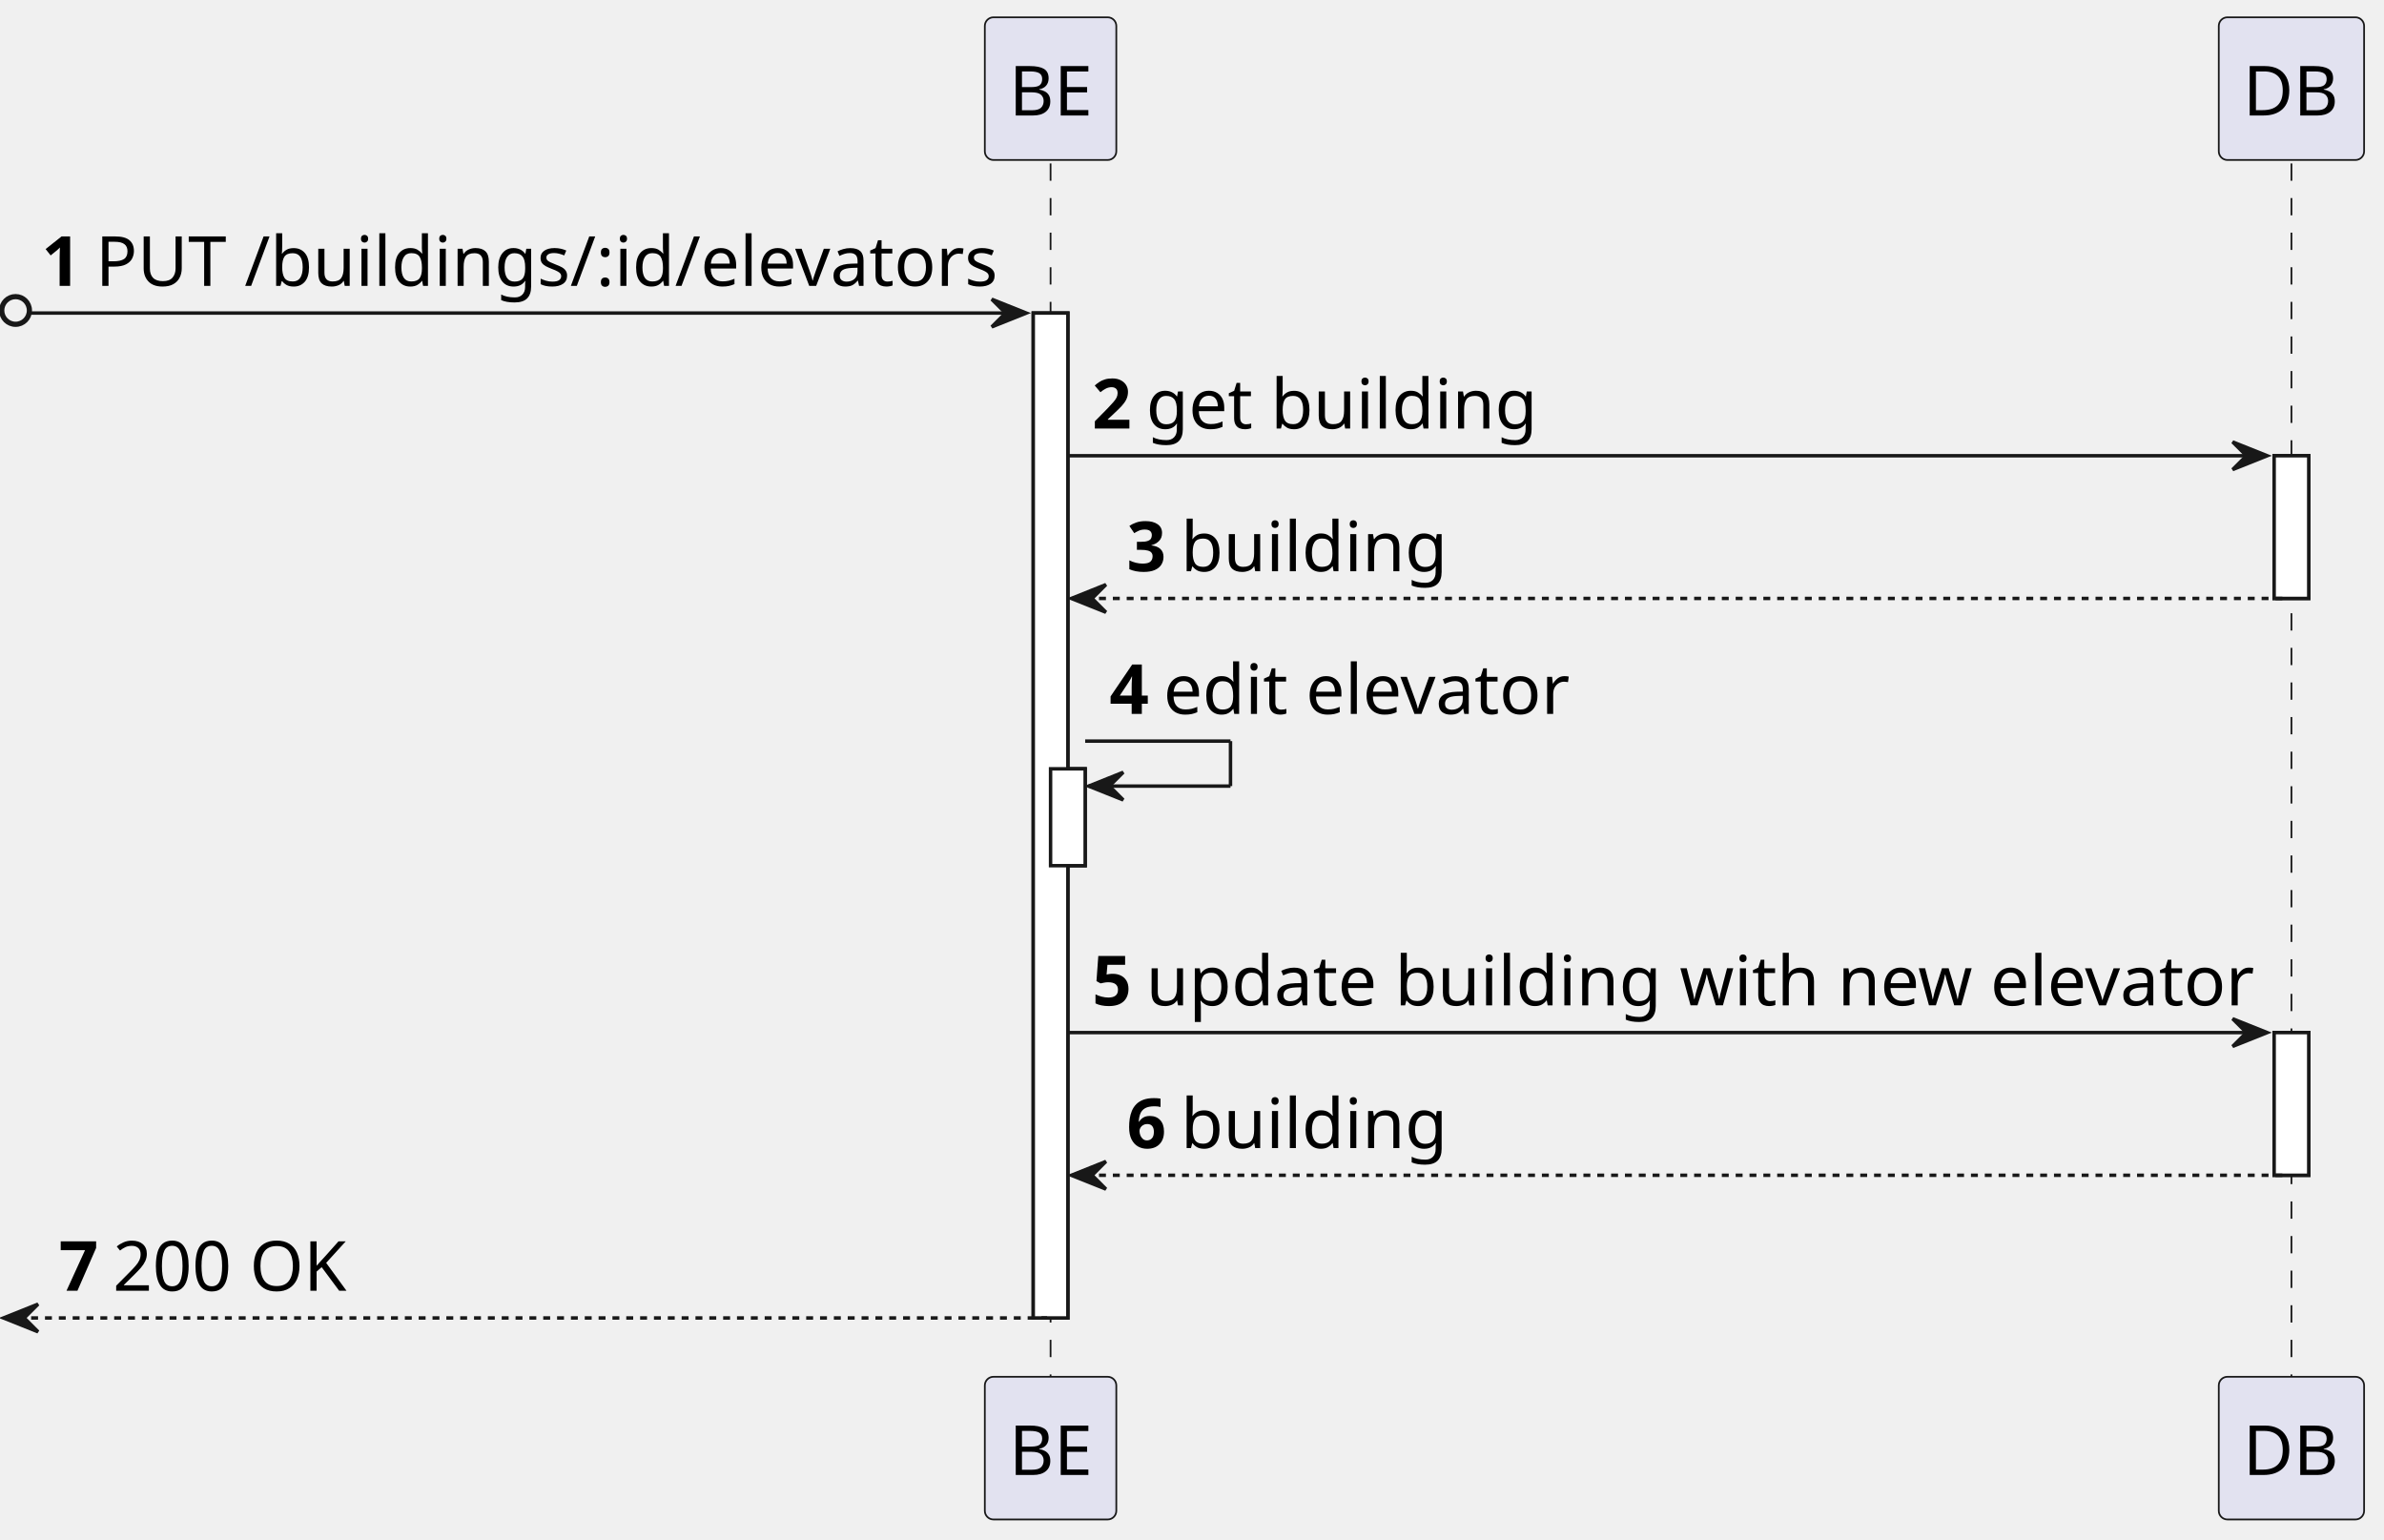
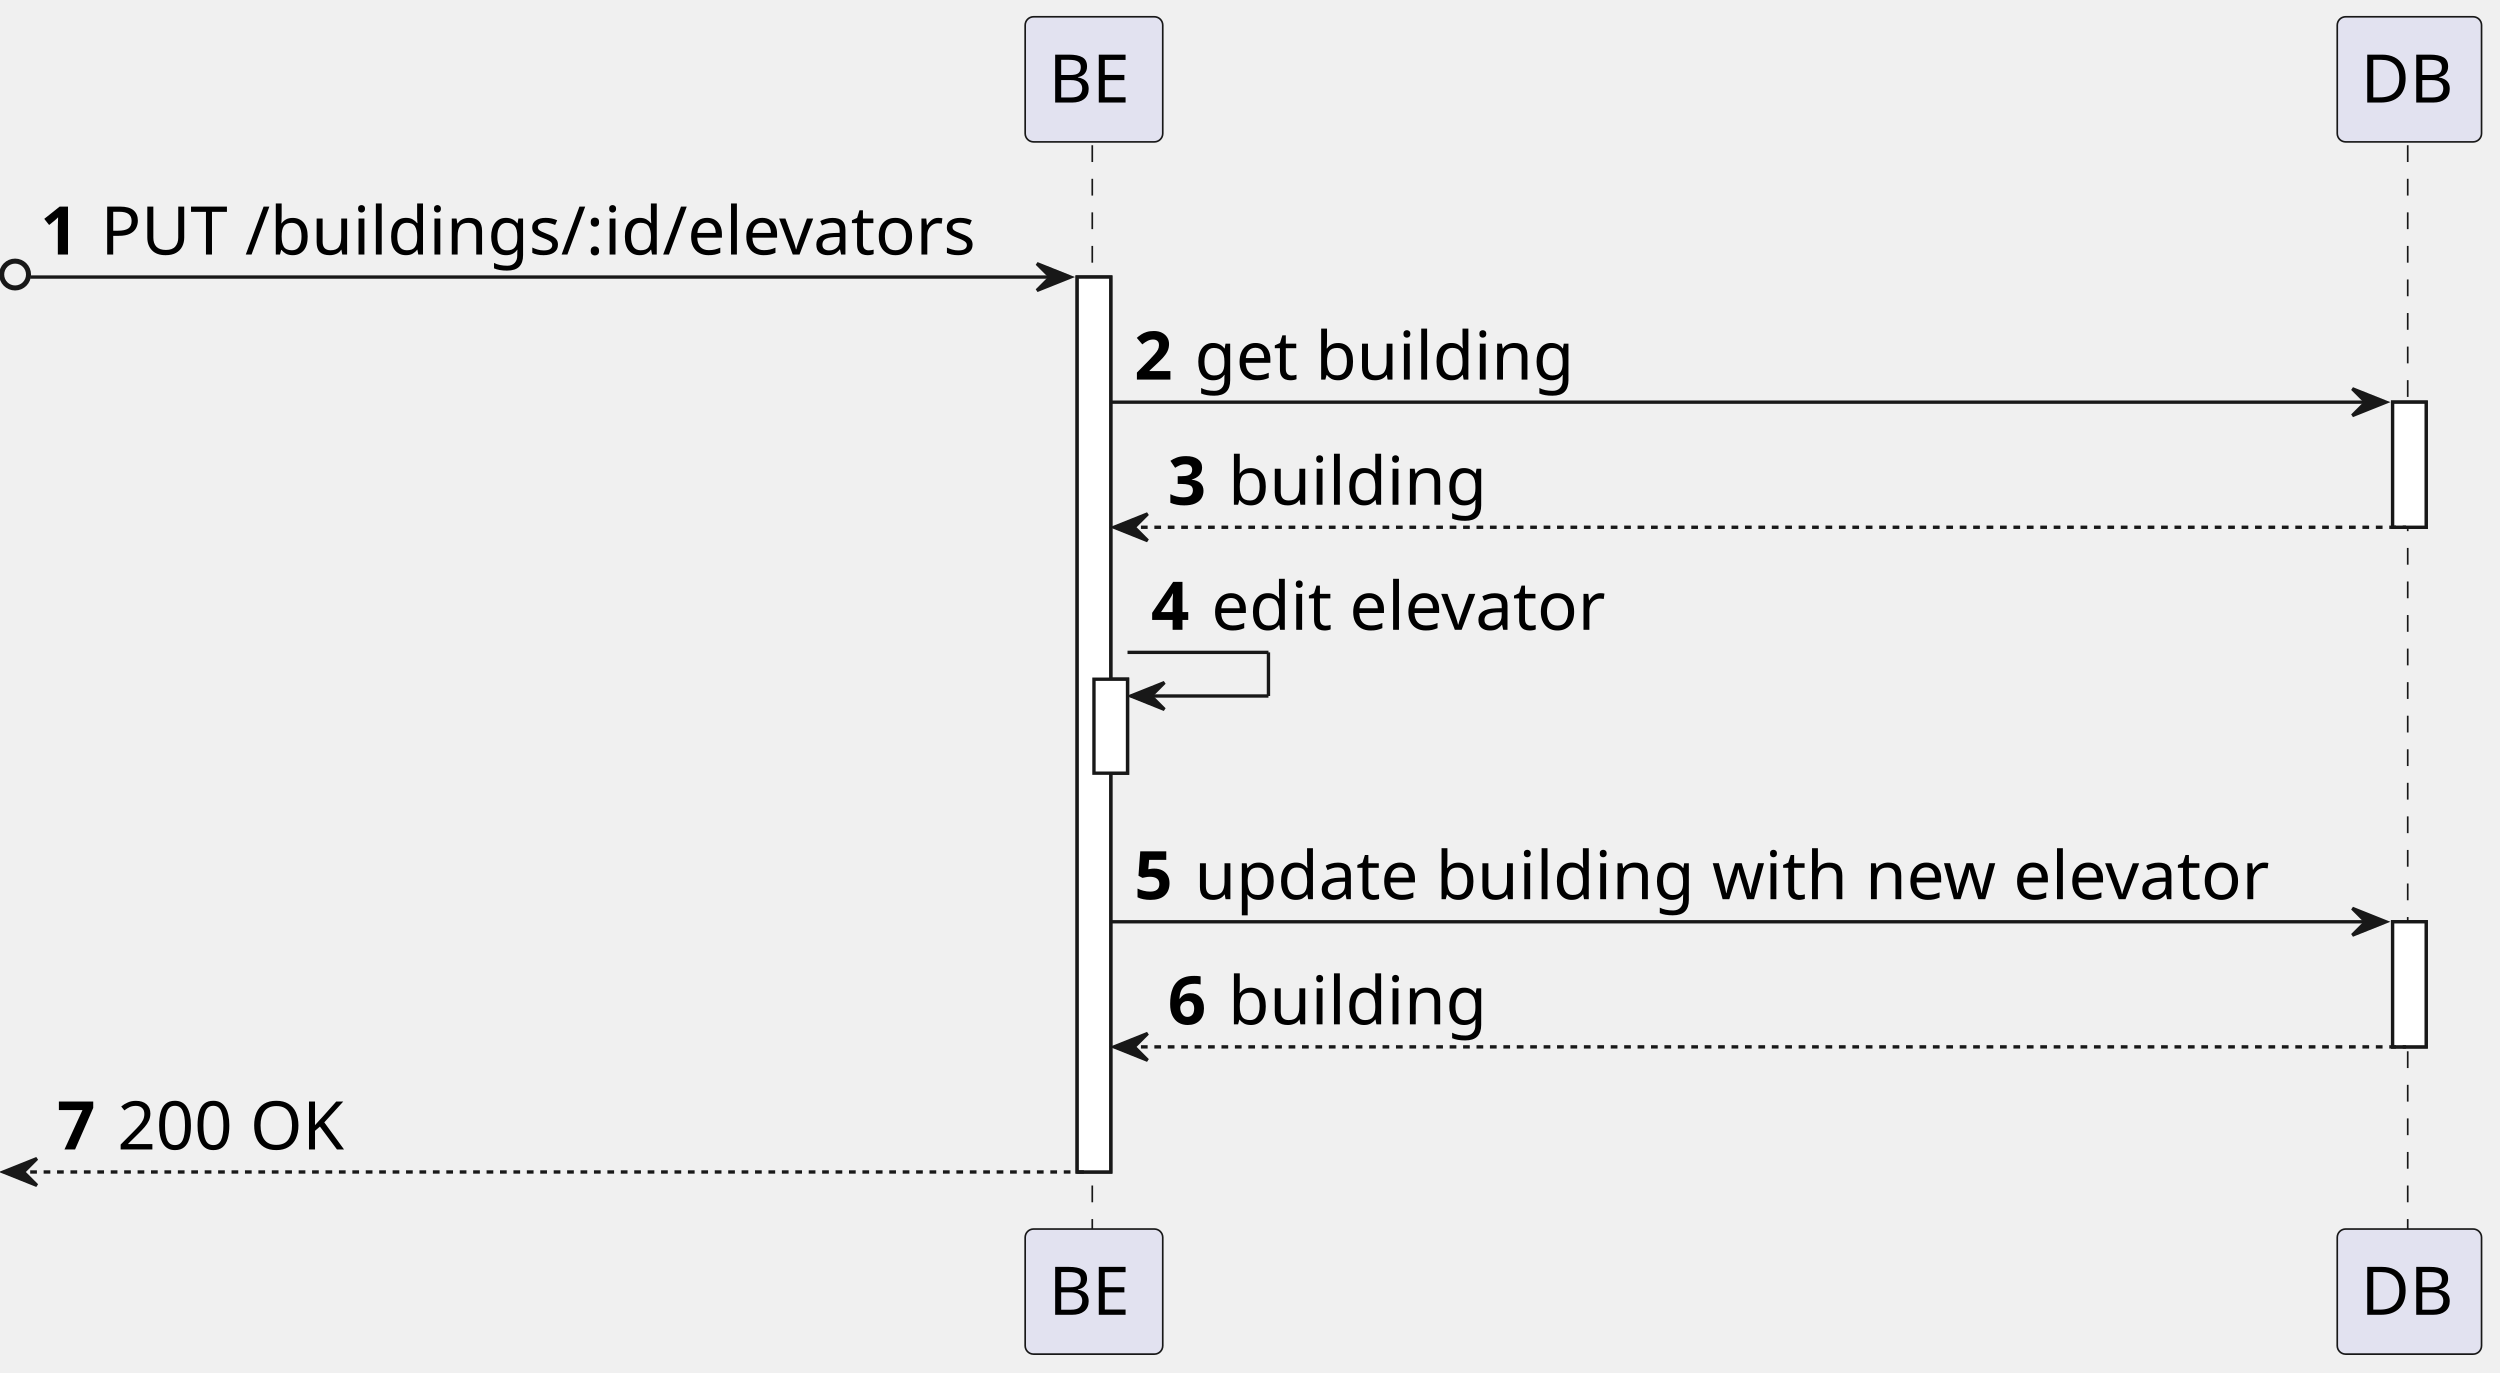
- <svg xmlns="http://www.w3.org/2000/svg" contentStyleType="text/css" height="445px" preserveAspectRatio="none" style="width:689px;height:445px;background:#FFFFFF;" version="1.1" viewBox="0 0 689 445" width="689px" zoomAndPan="magnify">
+ <svg xmlns="http://www.w3.org/2000/svg" contentStyleType="text/css" height="409px" preserveAspectRatio="none" style="width:745px;height:409px;background:#FFFFFF;" version="1.1" viewBox="0 0 745 409" width="745px" zoomAndPan="magnify">
  <defs />
  <g>
-     <rect fill="#FFFFFF" height="290.44" style="stroke:#181818;stroke-width:1.0;" width="10" x="298.625" y="90.48" />
-     <rect fill="#FFFFFF" height="28" style="stroke:#181818;stroke-width:1.0;" width="10" x="303.625" y="222.2" />
-     <rect fill="#FFFFFF" height="41.24" style="stroke:#181818;stroke-width:1.0;" width="10" x="657.25" y="131.72" />
-     <rect fill="#FFFFFF" height="41.24" style="stroke:#181818;stroke-width:1.0;" width="10" x="657.25" y="298.44" />
-     <line style="stroke:#181818;stroke-width:0.5;stroke-dasharray:5.0,5.0;" x1="303.625" x2="303.625" y1="47.24" y2="398.92" />
-     <line style="stroke:#181818;stroke-width:0.5;stroke-dasharray:5.0,5.0;" x1="662.25" x2="662.25" y1="47.24" y2="398.92" />
-     <rect fill="#E2E2F0" height="41.24" rx="2.5" ry="2.5" style="stroke:#181818;stroke-width:0.5;" width="38" x="284.625" y="5" />
-     <text fill="#000000" font-family="sans-serif" font-size="20" lengthAdjust="spacing" textLength="24" x="291.625" y="33.38">BE</text>
-     <rect fill="#E2E2F0" height="41.24" rx="2.5" ry="2.5" style="stroke:#181818;stroke-width:0.5;" width="38" x="284.625" y="397.92" />
-     <text fill="#000000" font-family="sans-serif" font-size="20" lengthAdjust="spacing" textLength="24" x="291.625" y="426.3">BE</text>
-     <rect fill="#E2E2F0" height="41.24" rx="2.5" ry="2.5" style="stroke:#181818;stroke-width:0.5;" width="42" x="641.25" y="5" />
-     <text fill="#000000" font-family="sans-serif" font-size="20" lengthAdjust="spacing" textLength="28" x="648.25" y="33.38">DB</text>
-     <rect fill="#E2E2F0" height="41.24" rx="2.5" ry="2.5" style="stroke:#181818;stroke-width:0.5;" width="42" x="641.25" y="397.92" />
-     <text fill="#000000" font-family="sans-serif" font-size="20" lengthAdjust="spacing" textLength="28" x="648.25" y="426.3">DB</text>
-     <rect fill="#FFFFFF" height="290.44" style="stroke:#181818;stroke-width:1.0;" width="10" x="298.625" y="90.48" />
-     <rect fill="#FFFFFF" height="28" style="stroke:#181818;stroke-width:1.0;" width="10" x="303.625" y="222.2" />
-     <rect fill="#FFFFFF" height="41.24" style="stroke:#181818;stroke-width:1.0;" width="10" x="657.25" y="131.72" />
-     <rect fill="#FFFFFF" height="41.24" style="stroke:#181818;stroke-width:1.0;" width="10" x="657.25" y="298.44" />
-     <ellipse cx="4.5" cy="89.73" fill="none" rx="4" ry="4" style="stroke:#181818;stroke-width:1.5;" />
-     <polygon fill="#181818" points="286.625,86.48,296.625,90.48,286.625,94.48,290.625,90.48" style="stroke:#181818;stroke-width:1.0;" />
-     <line style="stroke:#181818;stroke-width:1.0;" x1="9" x2="292.625" y1="90.48" y2="90.48" />
-     <text fill="#000000" font-family="sans-serif" font-size="20" font-weight="bold" lengthAdjust="spacing" textLength="11.625" x="12" y="82.62">1</text>
-     <text fill="#000000" font-family="sans-serif" font-size="20" lengthAdjust="spacing" textLength="256" x="27.625" y="82.62">PUT /buildings/:id/elevators</text>
-     <polygon fill="#181818" points="645.25,127.72,655.25,131.72,645.25,135.72,649.25,131.72" style="stroke:#181818;stroke-width:1.0;" />
-     <line style="stroke:#181818;stroke-width:1.0;" x1="308.625" x2="651.25" y1="131.72" y2="131.72" />
-     <text fill="#000000" font-family="sans-serif" font-size="20" font-weight="bold" lengthAdjust="spacing" textLength="11.625" x="315.625" y="123.86">2</text>
-     <text fill="#000000" font-family="sans-serif" font-size="20" lengthAdjust="spacing" textLength="110" x="331.25" y="123.86">get building</text>
-     <polygon fill="#181818" points="319.625,168.96,309.625,172.96,319.625,176.96,315.625,172.96" style="stroke:#181818;stroke-width:1.0;" />
-     <line style="stroke:#181818;stroke-width:1.0;stroke-dasharray:2.0,2.0;" x1="313.625" x2="661.25" y1="172.96" y2="172.96" />
-     <text fill="#000000" font-family="sans-serif" font-size="20" font-weight="bold" lengthAdjust="spacing" textLength="11.625" x="325.625" y="165.1">3</text>
-     <text fill="#000000" font-family="sans-serif" font-size="20" lengthAdjust="spacing" textLength="75" x="341.25" y="165.1">building</text>
-     <line style="stroke:#181818;stroke-width:1.0;" x1="313.625" x2="355.625" y1="214.2" y2="214.2" />
-     <line style="stroke:#181818;stroke-width:1.0;" x1="355.625" x2="355.625" y1="214.2" y2="227.2" />
-     <line style="stroke:#181818;stroke-width:1.0;" x1="314.625" x2="355.625" y1="227.2" y2="227.2" />
-     <polygon fill="#181818" points="324.625,223.2,314.625,227.2,324.625,231.2,320.625,227.2" style="stroke:#181818;stroke-width:1.0;" />
-     <text fill="#000000" font-family="sans-serif" font-size="20" font-weight="bold" lengthAdjust="spacing" textLength="11.625" x="320.625" y="206.34">4</text>
-     <text fill="#000000" font-family="sans-serif" font-size="20" lengthAdjust="spacing" textLength="115" x="336.25" y="206.34">edit elevator</text>
-     <polygon fill="#181818" points="645.25,294.44,655.25,298.44,645.25,302.44,649.25,298.44" style="stroke:#181818;stroke-width:1.0;" />
-     <line style="stroke:#181818;stroke-width:1.0;" x1="308.625" x2="651.25" y1="298.44" y2="298.44" />
-     <text fill="#000000" font-family="sans-serif" font-size="20" font-weight="bold" lengthAdjust="spacing" textLength="11.625" x="315.625" y="290.58">5</text>
-     <text fill="#000000" font-family="sans-serif" font-size="20" lengthAdjust="spacing" textLength="314" x="331.25" y="290.58">update building with new elevator</text>
-     <polygon fill="#181818" points="319.625,335.68,309.625,339.68,319.625,343.68,315.625,339.68" style="stroke:#181818;stroke-width:1.0;" />
-     <line style="stroke:#181818;stroke-width:1.0;stroke-dasharray:2.0,2.0;" x1="313.625" x2="661.25" y1="339.68" y2="339.68" />
-     <text fill="#000000" font-family="sans-serif" font-size="20" font-weight="bold" lengthAdjust="spacing" textLength="11.625" x="325.625" y="331.82">6</text>
-     <text fill="#000000" font-family="sans-serif" font-size="20" lengthAdjust="spacing" textLength="75" x="341.25" y="331.82">building</text>
-     <polygon fill="#181818" points="11,376.92,1,380.92,11,384.92,7,380.92" style="stroke:#181818;stroke-width:1.0;" />
-     <line style="stroke:#181818;stroke-width:1.0;stroke-dasharray:2.0,2.0;" x1="5" x2="302.625" y1="380.92" y2="380.92" />
-     <text fill="#000000" font-family="sans-serif" font-size="20" font-weight="bold" lengthAdjust="spacing" textLength="11.625" x="17" y="373.06">7</text>
-     <text fill="#000000" font-family="sans-serif" font-size="20" lengthAdjust="spacing" textLength="66" x="32.625" y="373.06">200 OK</text>
+     <rect fill="#FFFFFF" height="266.688" style="stroke:#181818;stroke-width:1.0;" width="10" x="321" y="82.562" />
+     <rect fill="#FFFFFF" height="28" style="stroke:#181818;stroke-width:1.0;" width="10" x="326" y="202.406" />
+     <rect fill="#FFFFFF" height="37.281" style="stroke:#181818;stroke-width:1.0;" width="10" x="713" y="119.844" />
+     <rect fill="#FFFFFF" height="37.281" style="stroke:#181818;stroke-width:1.0;" width="10" x="713" y="274.688" />
+     <line style="stroke:#181818;stroke-width:0.5;stroke-dasharray:5.0,5.0;" x1="325.5" x2="325.5" y1="43.281" y2="367.25" />
+     <line style="stroke:#181818;stroke-width:0.5;stroke-dasharray:5.0,5.0;" x1="717.5" x2="717.5" y1="43.281" y2="367.25" />
+     <rect fill="#E2E2F0" height="37.281" rx="2.5" ry="2.5" style="stroke:#181818;stroke-width:0.5;" width="41" x="305.5" y="5" />
+     <text fill="#000000" font-family="sans-serif" font-size="20" lengthAdjust="spacing" textLength="27" x="312.5" y="30.564">BE</text>
+     <rect fill="#E2E2F0" height="37.281" rx="2.5" ry="2.5" style="stroke:#181818;stroke-width:0.5;" width="41" x="305.5" y="366.25" />
+     <text fill="#000000" font-family="sans-serif" font-size="20" lengthAdjust="spacing" textLength="27" x="312.5" y="391.815">BE</text>
+     <rect fill="#E2E2F0" height="37.281" rx="2.5" ry="2.5" style="stroke:#181818;stroke-width:0.5;" width="43" x="696.5" y="5" />
+     <text fill="#000000" font-family="sans-serif" font-size="20" lengthAdjust="spacing" textLength="29" x="703.5" y="30.564">DB</text>
+     <rect fill="#E2E2F0" height="37.281" rx="2.5" ry="2.5" style="stroke:#181818;stroke-width:0.5;" width="43" x="696.5" y="366.25" />
+     <text fill="#000000" font-family="sans-serif" font-size="20" lengthAdjust="spacing" textLength="29" x="703.5" y="391.815">DB</text>
+     <rect fill="#FFFFFF" height="266.688" style="stroke:#181818;stroke-width:1.0;" width="10" x="321" y="82.562" />
+     <rect fill="#FFFFFF" height="28" style="stroke:#181818;stroke-width:1.0;" width="10" x="326" y="202.406" />
+     <rect fill="#FFFFFF" height="37.281" style="stroke:#181818;stroke-width:1.0;" width="10" x="713" y="119.844" />
+     <rect fill="#FFFFFF" height="37.281" style="stroke:#181818;stroke-width:1.0;" width="10" x="713" y="274.688" />
+     <ellipse cx="4.5" cy="81.812" fill="none" rx="4" ry="4" style="stroke:#181818;stroke-width:1.5;" />
+     <polygon fill="#181818" points="309,78.562,319,82.562,309,86.562,313,82.562" style="stroke:#181818;stroke-width:1.0;" />
+     <line style="stroke:#181818;stroke-width:1.0;" x1="9" x2="315" y1="82.562" y2="82.562" />
+     <text fill="#000000" font-family="sans-serif" font-size="20" font-weight="bold" lengthAdjust="spacing" textLength="14" x="12" y="75.846">1</text>
+     <text fill="#000000" font-family="sans-serif" font-size="20" lengthAdjust="spacing" textLength="276" x="30" y="75.846">PUT /buildings/:id/elevators</text>
+     <polygon fill="#181818" points="701,115.844,711,119.844,701,123.844,705,119.844" style="stroke:#181818;stroke-width:1.0;" />
+     <line style="stroke:#181818;stroke-width:1.0;" x1="331" x2="707" y1="119.844" y2="119.844" />
+     <text fill="#000000" font-family="sans-serif" font-size="20" font-weight="bold" lengthAdjust="spacing" textLength="14" x="338" y="113.127">2</text>
+     <text fill="#000000" font-family="sans-serif" font-size="20" lengthAdjust="spacing" textLength="122" x="356" y="113.127">get building</text>
+     <polygon fill="#181818" points="342,153.125,332,157.125,342,161.125,338,157.125" style="stroke:#181818;stroke-width:1.0;" />
+     <line style="stroke:#181818;stroke-width:1.0;stroke-dasharray:2.0,2.0;" x1="336" x2="717" y1="157.125" y2="157.125" />
+     <text fill="#000000" font-family="sans-serif" font-size="20" font-weight="bold" lengthAdjust="spacing" textLength="14" x="348" y="150.408">3</text>
+     <text fill="#000000" font-family="sans-serif" font-size="20" lengthAdjust="spacing" textLength="83" x="366" y="150.408">building</text>
+     <line style="stroke:#181818;stroke-width:1.0;" x1="336" x2="378" y1="194.406" y2="194.406" />
+     <line style="stroke:#181818;stroke-width:1.0;" x1="378" x2="378" y1="194.406" y2="207.406" />
+     <line style="stroke:#181818;stroke-width:1.0;" x1="337" x2="378" y1="207.406" y2="207.406" />
+     <polygon fill="#181818" points="347,203.406,337,207.406,347,211.406,343,207.406" style="stroke:#181818;stroke-width:1.0;" />
+     <text fill="#000000" font-family="sans-serif" font-size="20" font-weight="bold" lengthAdjust="spacing" textLength="14" x="343" y="187.69">4</text>
+     <text fill="#000000" font-family="sans-serif" font-size="20" lengthAdjust="spacing" textLength="126" x="361" y="187.69">edit elevator</text>
+     <polygon fill="#181818" points="701,270.688,711,274.688,701,278.688,705,274.688" style="stroke:#181818;stroke-width:1.0;" />
+     <line style="stroke:#181818;stroke-width:1.0;" x1="331" x2="707" y1="274.688" y2="274.688" />
+     <text fill="#000000" font-family="sans-serif" font-size="20" font-weight="bold" lengthAdjust="spacing" textLength="14" x="338" y="267.971">5</text>
+     <text fill="#000000" font-family="sans-serif" font-size="20" lengthAdjust="spacing" textLength="345" x="356" y="267.971">update building with new elevator</text>
+     <polygon fill="#181818" points="342,307.969,332,311.969,342,315.969,338,311.969" style="stroke:#181818;stroke-width:1.0;" />
+     <line style="stroke:#181818;stroke-width:1.0;stroke-dasharray:2.0,2.0;" x1="336" x2="717" y1="311.969" y2="311.969" />
+     <text fill="#000000" font-family="sans-serif" font-size="20" font-weight="bold" lengthAdjust="spacing" textLength="14" x="348" y="305.252">6</text>
+     <text fill="#000000" font-family="sans-serif" font-size="20" lengthAdjust="spacing" textLength="83" x="366" y="305.252">building</text>
+     <polygon fill="#181818" points="11,345.25,1,349.25,11,353.25,7,349.25" style="stroke:#181818;stroke-width:1.0;" />
+     <line style="stroke:#181818;stroke-width:1.0;stroke-dasharray:2.0,2.0;" x1="5" x2="325" y1="349.25" y2="349.25" />
+     <text fill="#000000" font-family="sans-serif" font-size="20" font-weight="bold" lengthAdjust="spacing" textLength="14" x="17" y="342.533">7</text>
+     <text fill="#000000" font-family="sans-serif" font-size="20" lengthAdjust="spacing" textLength="74" x="35" y="342.533">200 OK</text>
  </g>
</svg>
